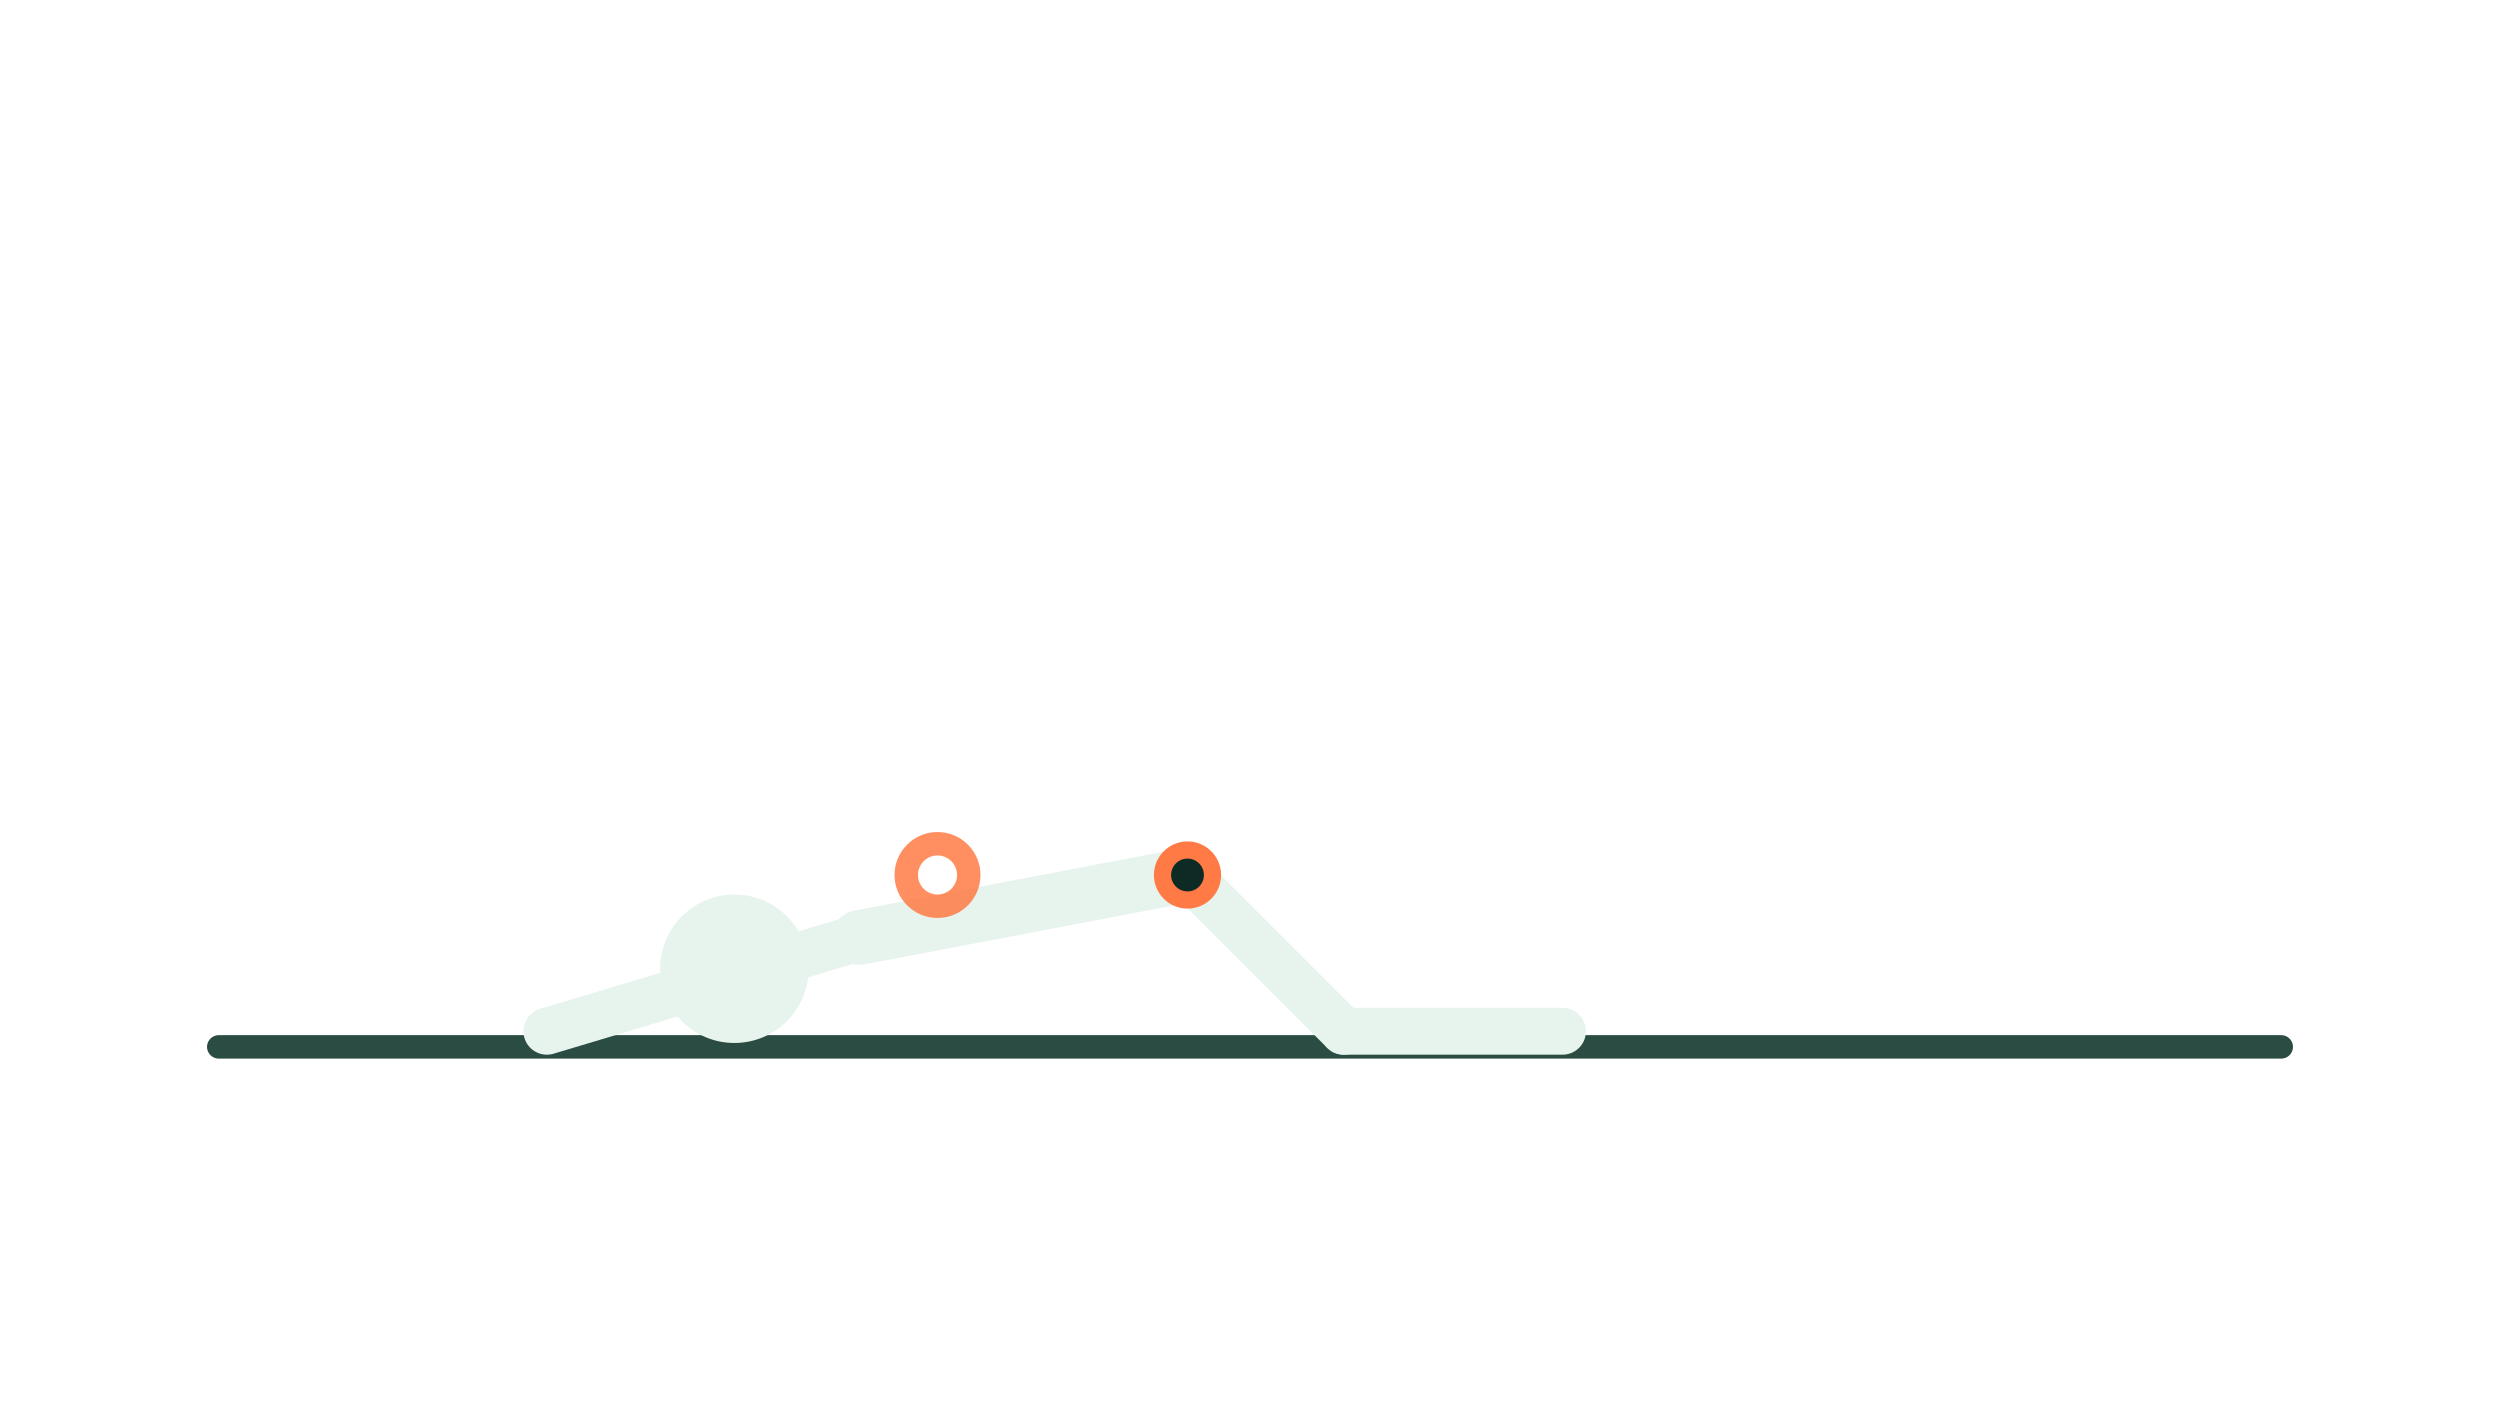
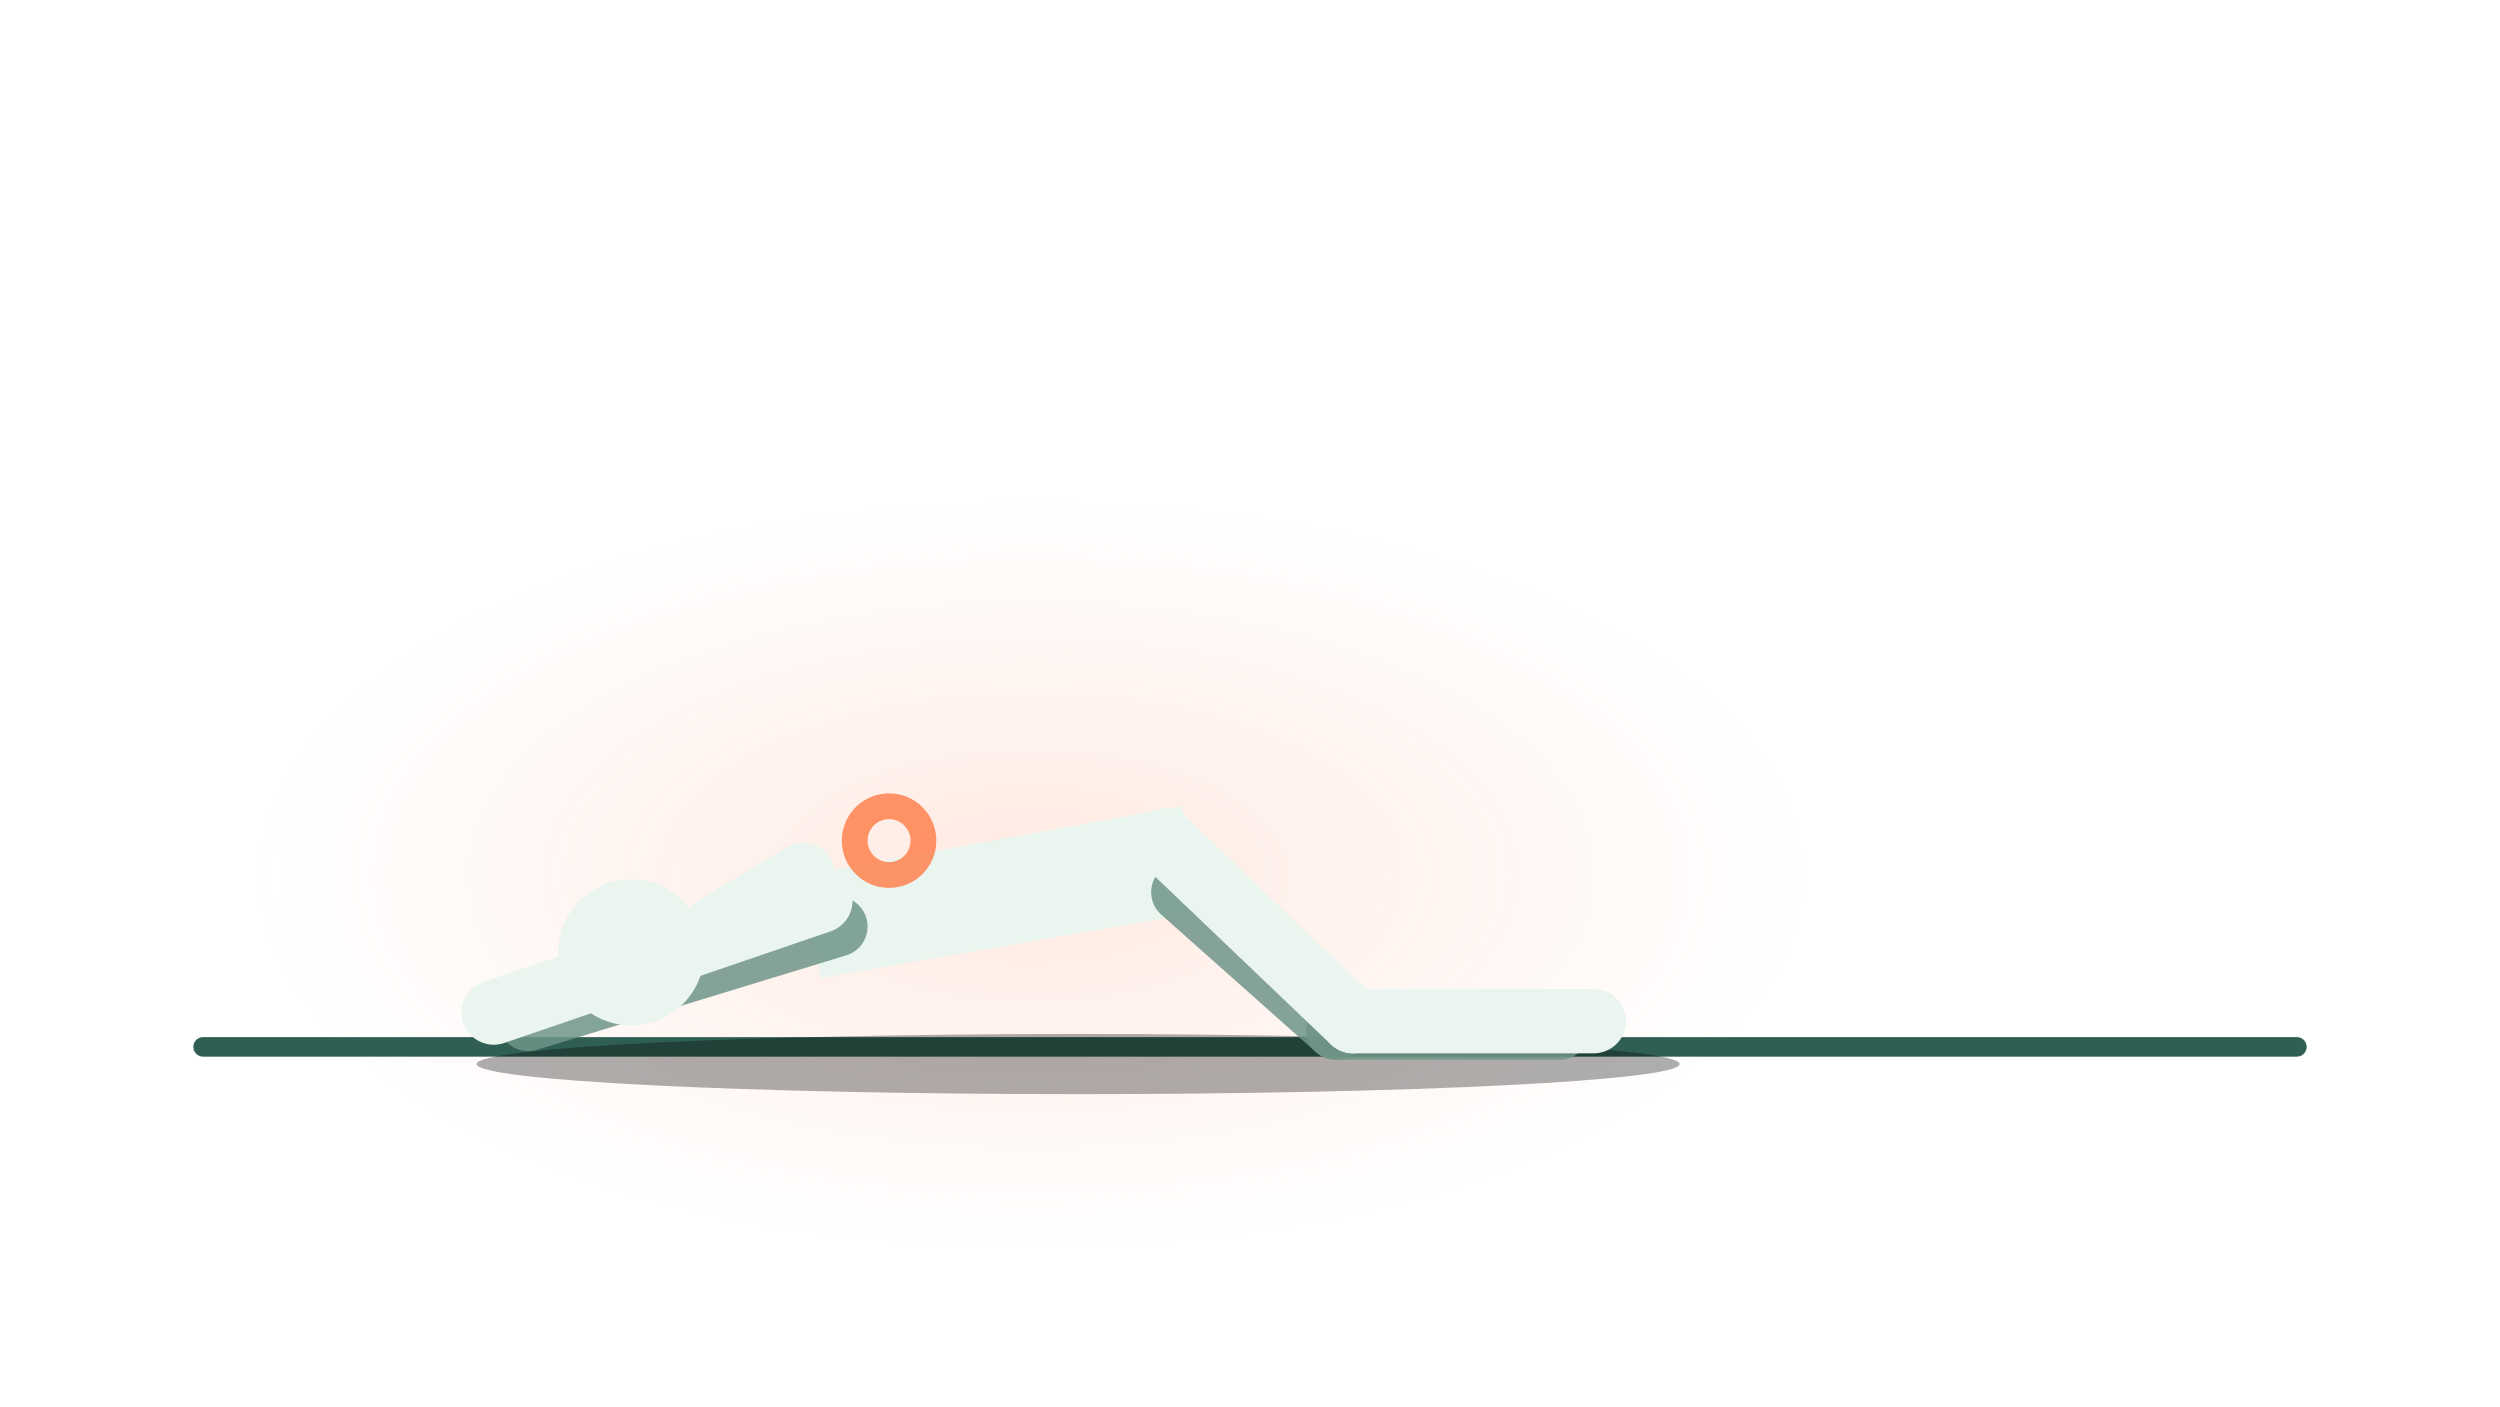
- <svg xmlns="http://www.w3.org/2000/svg" viewBox="0 0 320 180" width="320" height="180" role="img" aria-label="Cool-down: child's pose and slow breathing, exhale longer than you inhale">
+ <svg xmlns="http://www.w3.org/2000/svg" viewBox="0 0 320 180" width="320" height="180" role="img" aria-label="Cool-down: child's pose and slow breathing — exhale longer than you inhale">
+   <defs>
+     <marker id="a" viewBox="0 0 10 10" refX="7" refY="5" markerWidth="5" markerHeight="5" orient="auto-start-reverse">
+       <path d="M1 1 L8 5 L1 9" fill="none" stroke="#ff7a45" stroke-width="1.8" stroke-linecap="round" stroke-linejoin="round" />
+     </marker>
+     <radialGradient id="pool" cx="50%" cy="50%" r="50%">
+       <stop offset="0" stop-color="#ff7a45" stop-opacity=".16" />
+       <stop offset="1" stop-color="#ff7a45" stop-opacity="0" />
+     </radialGradient>
+   </defs>
  <style>
-   .f{fill:none;stroke:#e7f3ed;stroke-width:7;stroke-linecap:round;stroke-linejoin:round}
-   .l{fill:none;stroke:#e7f3ed;stroke-width:6;stroke-linecap:round;stroke-linejoin:round}
-   .ghost{fill:none;stroke:#7fa79a;stroke-width:3;stroke-linecap:round;stroke-dasharray:3 7;opacity:.55}
-   .head{fill:#e7f3ed;stroke:none}
-   .mat{stroke:#2b4c43;stroke-width:3;stroke-linecap:round}
-   .joint{fill:#0d2b24;stroke:#ff7a45;stroke-width:2.2}
-   .glow{fill:none;stroke:#ff7a45;stroke-width:3;stroke-linecap:round;opacity:.85}
+   .near{fill:none;stroke:#eaf5ef;stroke-width:7.5;stroke-linecap:round;stroke-linejoin:round}
+   .far{fill:none;stroke:#6f9488;stroke-width:7;stroke-linecap:round;stroke-linejoin:round;opacity:.85}
+   .move{fill:none;stroke:#ff7a45;stroke-width:7.5;stroke-linecap:round;stroke-linejoin:round}
+   .torso{fill:#eaf5ef;stroke:none}
+   .torsofar{fill:#6f9488;stroke:none;opacity:.9}
+   .head{fill:#eaf5ef;stroke:none}
+   .headfar{fill:#6f9488;stroke:none;opacity:.9}
+   .mat{stroke:#2f5e52;stroke-width:2.5;stroke-linecap:round}
+   .shadow{fill:#000000;opacity:.32}
+   .ref{fill:none;stroke:#6f9488;stroke-width:2.4;stroke-linecap:round;stroke-dasharray:4 7;opacity:.75}
+   .arc{fill:none;stroke:#ff7a45;stroke-width:2.4;stroke-linecap:round;stroke-dasharray:5 6;opacity:.8}
+   .glow{fill:none;stroke:#ff7a45;stroke-width:3;stroke-linecap:round;opacity:.8}
  g[data-o]{transform-box:view-box}
  @media (prefers-reduced-motion: reduce){ *{animation:none !important} }

-   .breath{animation:breath 4.5s ease-in-out infinite;transform-box:view-box;transform-origin:150px 128px}
-   @keyframes breath{0%,100%{transform:scale(1)}50%{transform:scale(1.018)}}
+   .breath{animation:breath 4.6s ease-in-out infinite;transform-box:view-box;transform-origin:150px 130px}
+   @keyframes breath{0%,100%{transform:scale(1)}50%{transform:scale(1.02)}}
</style>
-   <line class="mat" x1="28" y1="134" x2="292" y2="134" />
-   <g class="breath">
-     <line class="f" x1="152" y1="112" x2="110" y2="120" />
-     <circle class="head" cx="94" cy="124" r="9.5" />
-     <line class="l" x1="110" y1="120" x2="70" y2="132" />
-     <line class="l" x1="152" y1="112" x2="172" y2="132" />
-     <line class="l" x1="172" y1="132" x2="200" y2="132" />
-     <circle class="joint" cx="152" cy="112" r="3.2" />
+   <ellipse cx="132" cy="112" rx="100" ry="48" fill="url(#pool)" />
+   <line class="mat" x1="26" y1="134" x2="294" y2="134" />
+   <g transform="translate(160 134) scale(1.1) translate(-160 -134)">
+     <ellipse class="shadow" cx="140" cy="136" rx="70" ry="3.5" />
+     <g class="breath">
+       <path class="torso" d="M108 114 L152 106 L156 118 L110 126 Z" />
+       <line class="far" x1="112" y1="120" x2="76" y2="131" />
+       <line class="near" x1="110" y1="117" x2="72" y2="130" />
+       <line class="far" x1="152" y1="116" x2="170" y2="132" />
+       <line class="far" x1="170" y1="132" x2="196" y2="132" />
+       <line class="near" x1="150" y1="110" x2="172" y2="131" />
+       <line class="near" x1="172" y1="131" x2="200" y2="131" />
+       <line class="near" x1="108" y1="114" x2="98" y2="120" stroke-width="5" />
+       <circle class="head" cx="88" cy="123" r="8.5" />
+     </g>
+     <circle class="glow" cx="118" cy="110" r="4" fill="none">
+       <animate attributeName="r" values="3;15;3" dur="4.6s" repeatCount="indefinite" />
+       <animate attributeName="opacity" values=".7;0;.7" dur="4.6s" repeatCount="indefinite" />
+     </circle>
  </g>
-   <circle class="glow" cx="120" cy="112" r="4" fill="none">
-     <animate attributeName="r" values="3;16;3" dur="4.5s" repeatCount="indefinite" />
-     <animate attributeName="opacity" values=".7;0;.7" dur="4.5s" repeatCount="indefinite" />
-   </circle>
</svg>
